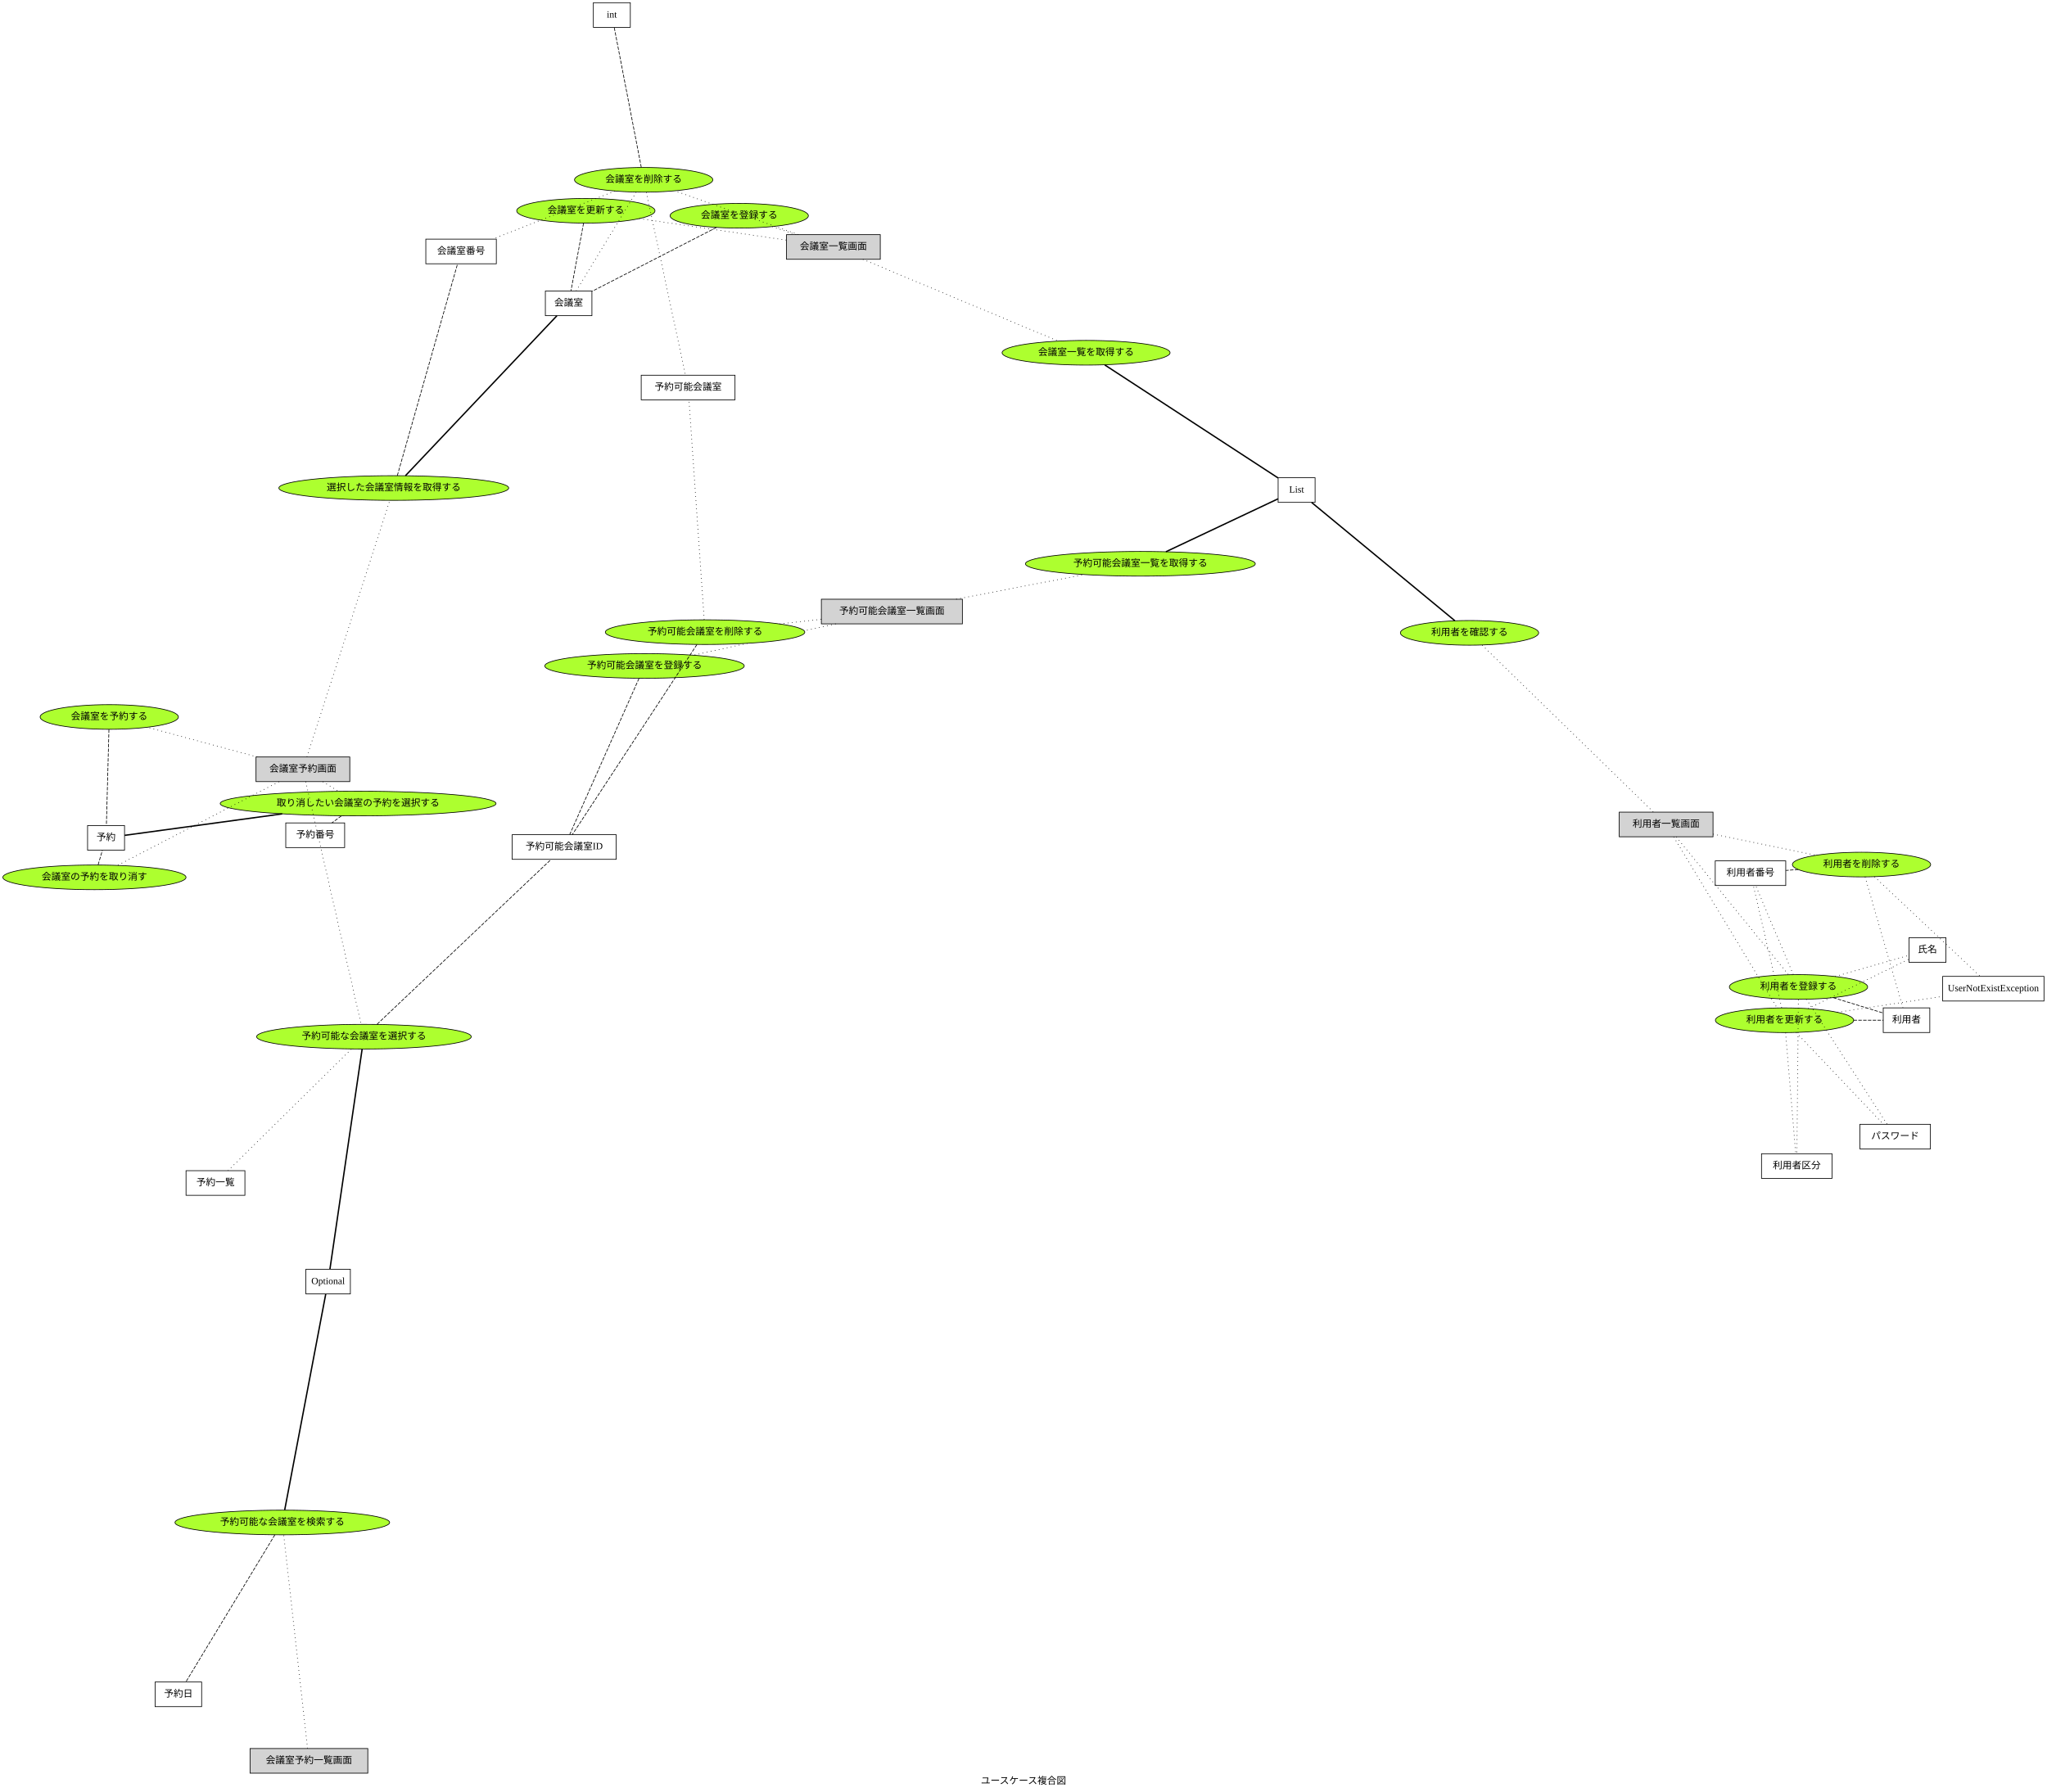
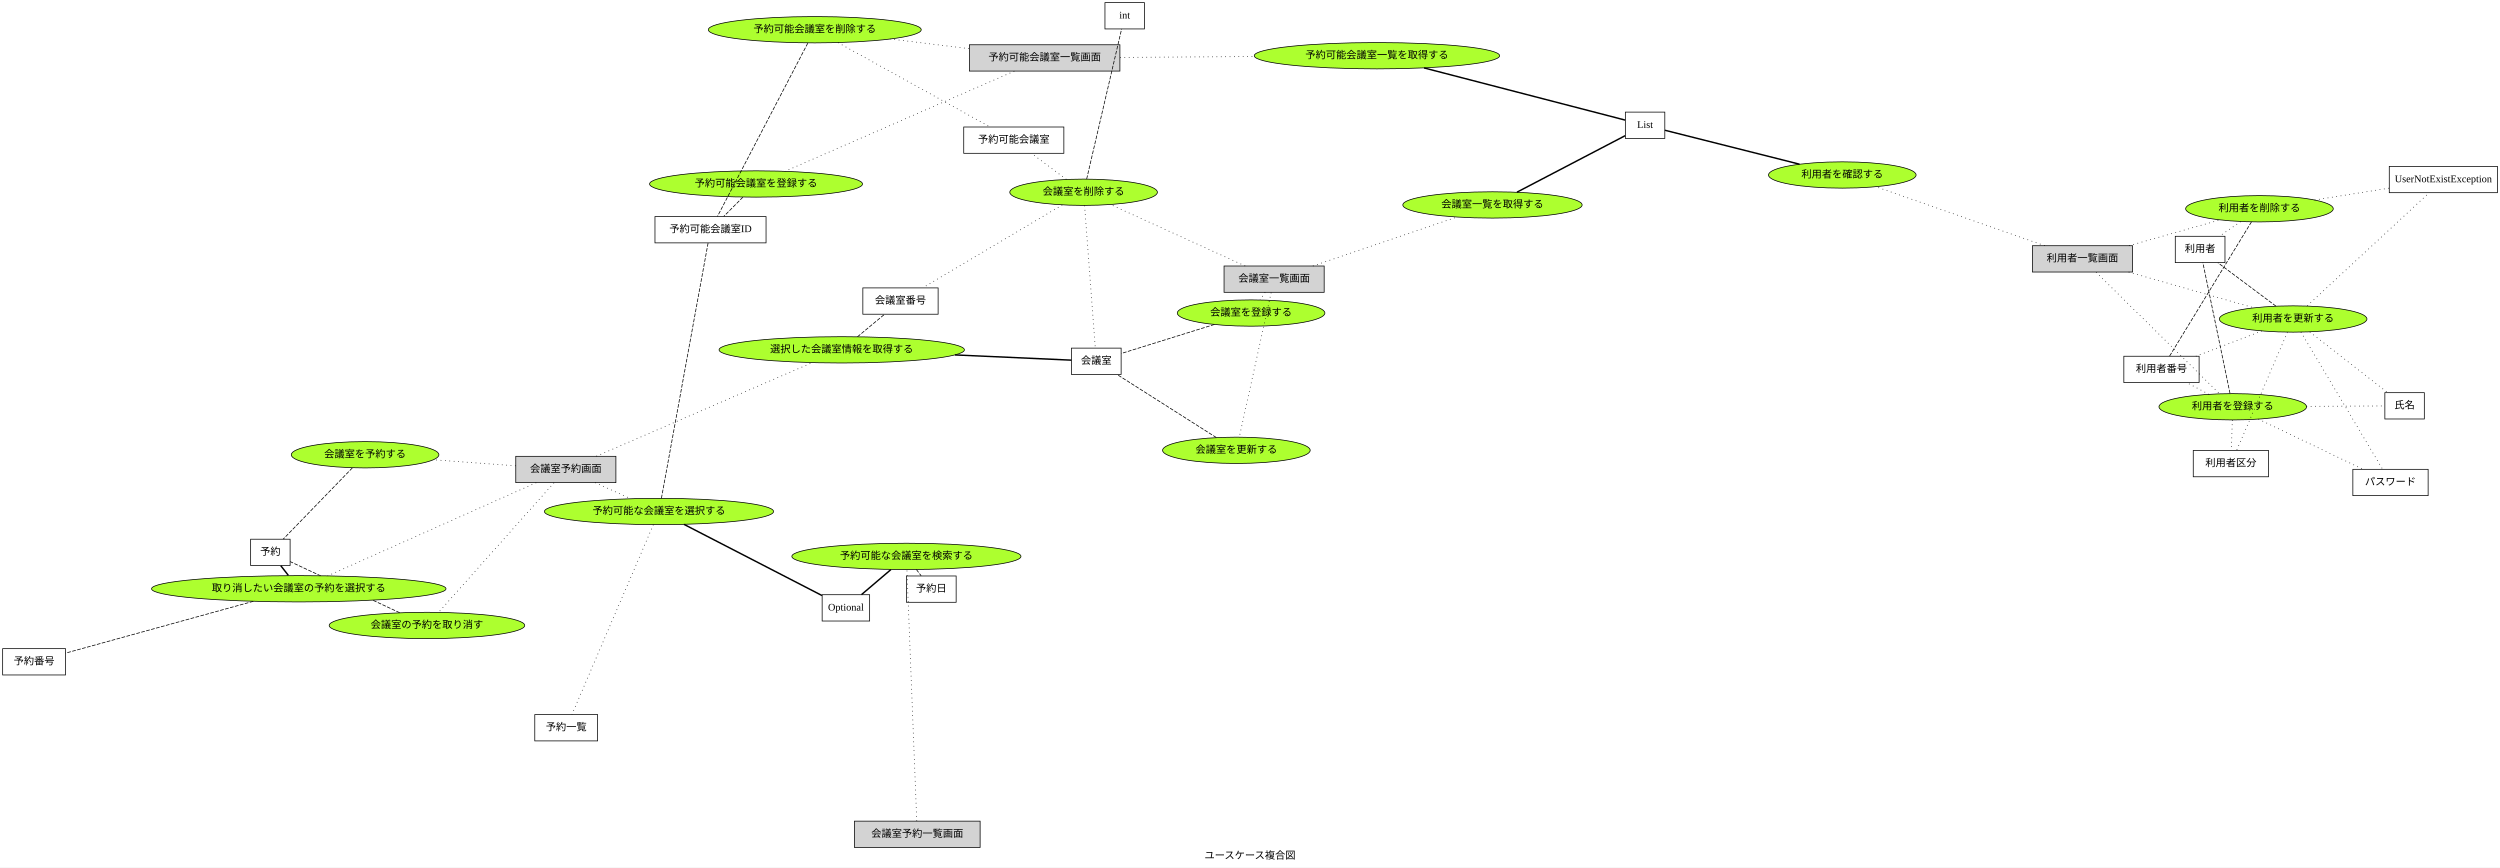
- <svg xmlns="http://www.w3.org/2000/svg" xmlns:xlink="http://www.w3.org/1999/xlink" width="2990pt" height="2618pt" viewBox="0.00 0.00 2990.00 2618.00">
-   <g id="graph0" class="graph" transform="scale(1 1) rotate(0) translate(4 2591)">
-     <polygon fill="white" stroke="transparent" points="-4,27 -4,-2591 2986,-2591 2986,27 -4,27" />
-     <text text-anchor="middle" x="1491" y="15.2" font-family="Times New Roman,serif" font-size="14.00">ユースケース複合図
+ <svg xmlns="http://www.w3.org/2000/svg" xmlns:xlink="http://www.w3.org/1999/xlink" width="3421pt" height="1187pt" viewBox="0.00 0.00 3421.00 1187.00">
+   <g id="graph0" class="graph" transform="scale(1 1) rotate(0) translate(4 1160)">
+     <polygon fill="white" stroke="transparent" points="-4,27 -4,-1160 3417,-1160 3417,27 -4,27" />
+     <text text-anchor="middle" x="1706.5" y="15.2" font-family="Times New Roman,serif" font-size="14.00">ユースケース複合図
        </text>
    <g id="node1" class="node">
      <g id="a_node1">
        <a xlink:href="https://github.com/k2works/application_programing_excercise_2022/tree/take13/src/main/java/mrs/application/scenario/MeetingRoomReservationScenario.java" xlink:title="MeetingRoomReservationScenario.cancel(Reservation)">
-           <ellipse fill="greenyellow" stroke="black" cx="133.93" cy="-1309.24" rx="133.78" ry="18" />
-           <text text-anchor="middle" x="133.93" y="-1305.54" font-family="Times New Roman,serif" font-size="14.00">会議室の予約を取り消す
+           <ellipse fill="greenyellow" stroke="black" cx="580.24" cy="-304.14" rx="133.78" ry="18" />
+           <text text-anchor="middle" x="580.24" y="-300.44" font-family="Times New Roman,serif" font-size="14.00">会議室の予約を取り消す
                    </text>
        </a>
      </g>
    </g>
    <g id="node2" class="node">
      <g id="a_node2">
        <a xlink:title="Reservation">
-           <polygon fill="none" stroke="black" points="177.91,-1384.92 123.91,-1384.92 123.91,-1348.92 177.91,-1348.92 177.91,-1384.92" />
-           <text text-anchor="middle" x="150.91" y="-1363.22" font-family="Times New Roman,serif" font-size="14.00">予約
+           <polygon fill="none" stroke="black" points="392.98,-422.15 338.98,-422.15 338.98,-386.15 392.98,-386.15 392.98,-422.15" />
+           <text text-anchor="middle" x="365.98" y="-400.45" font-family="Times New Roman,serif" font-size="14.00">予約
                    </text>
        </a>
      </g>
    </g>
    <g id="edge1" class="edge">
-       <path fill="none" stroke="black" stroke-dasharray="5,2" d="M139.31,-1327.49C141.29,-1334.22 143.53,-1341.85 145.52,-1348.59" />
+       <path fill="none" stroke="black" stroke-dasharray="5,2" d="M542.92,-321.56C500.12,-341.54 430.98,-373.81 393.04,-391.52" />
    </g>
    <g id="node7" class="node">
      <g id="a_node7">
        <a xlink:href="https://github.com/k2works/application_programing_excercise_2022/tree/take13/src/main/java/mrs/application/scenario/MeetingRoomReservationScenario.java" xlink:title="MeetingRoomReservationScenario.findOne(ReservationId)">
-           <ellipse fill="greenyellow" stroke="black" cx="519.07" cy="-1417.07" rx="201.46" ry="18" />
-           <text text-anchor="middle" x="519.07" y="-1413.37" font-family="Times New Roman,serif" font-size="14.00">取り消したい会議室の予約を選択する
+           <ellipse fill="greenyellow" stroke="black" cx="404.86" cy="-354.32" rx="201.46" ry="18" />
+           <text text-anchor="middle" x="404.86" y="-350.62" font-family="Times New Roman,serif" font-size="14.00">取り消したい会議室の予約を選択する
                    </text>
        </a>
      </g>
    </g>
    <g id="edge6" class="edge">
-       <path fill="none" stroke="black" stroke-width="2" d="M177.99,-1370.6C225.89,-1377.13 328.11,-1391.05 408.22,-1401.97" />
+       <path fill="none" stroke="black" stroke-width="2" d="M380.24,-385.87C383.62,-381.54 387.22,-376.92 390.61,-372.58" />
    </g>
    <g id="node3" class="node">
      <g id="a_node3">
        <a xlink:title="ReservationsController">
-           <polygon fill="lightgray" stroke="black" points="506.94,-1485.09 369.94,-1485.09 369.94,-1449.09 506.94,-1449.09 506.94,-1485.09" />
-           <text text-anchor="middle" x="438.44" y="-1463.39" font-family="Times New Roman,serif" font-size="14.00">会議室予約画面
+           <polygon fill="lightgray" stroke="black" points="838.79,-535.57 701.79,-535.57 701.79,-499.57 838.79,-499.57 838.79,-535.57" />
+           <text text-anchor="middle" x="770.29" y="-513.87" font-family="Times New Roman,serif" font-size="14.00">会議室予約画面
                    </text>
        </a>
      </g>
    </g>
    <g id="edge2" class="edge">
-       <path fill="none" stroke="black" stroke-dasharray="1,5" d="M403.51,-1448.98C344.61,-1418.45 226.29,-1357.11 167.99,-1326.89" />
+       <path fill="none" stroke="black" stroke-dasharray="1,5" d="M754.08,-499.37C718.18,-459.05 632.27,-362.57 596.4,-322.3" />
    </g>
    <g id="node4" class="node">
      <g id="a_node4">
        <a xlink:href="https://github.com/k2works/application_programing_excercise_2022/tree/take13/src/main/java/mrs/application/scenario/MeetingRoomReservationScenario.java" xlink:title="MeetingRoomReservationScenario.findMeetingRoom(RoomId)">
-           <ellipse fill="greenyellow" stroke="black" cx="571.19" cy="-1878.03" rx="167.87" ry="18" />
-           <text text-anchor="middle" x="571.19" y="-1874.33" font-family="Times New Roman,serif" font-size="14.00">選択した会議室情報を取得する
+           <ellipse fill="greenyellow" stroke="black" cx="1147.83" cy="-681.28" rx="167.87" ry="18" />
+           <text text-anchor="middle" x="1147.83" y="-677.58" font-family="Times New Roman,serif" font-size="14.00">選択した会議室情報を取得する
                    </text>
        </a>
      </g>
    </g>
    <g id="edge5" class="edge">
-       <path fill="none" stroke="black" stroke-dasharray="1,5" d="M444.31,-1485.27C466.24,-1553.15 543.17,-1791.28 565.23,-1859.59" />
+       <path fill="none" stroke="black" stroke-dasharray="1,5" d="M812.13,-535.71C885.28,-567.43 1035.46,-632.55 1107.51,-663.8" />
    </g>
    <g id="edge8" class="edge">
-       <path fill="none" stroke="black" stroke-dasharray="1,5" d="M467.55,-1449.03C474.95,-1444.44 482.89,-1439.51 490.27,-1434.93" />
+       <path fill="none" stroke="black" stroke-dasharray="1,5" d="M729.78,-499.47C659.17,-467.93 514.39,-403.25 444.43,-371.99" />
    </g>
    <g id="node13" class="node">
      <g id="a_node13">
        <a xlink:href="https://github.com/k2works/application_programing_excercise_2022/tree/take13/src/main/java/mrs/application/scenario/MeetingRoomReservationScenario.java" xlink:title="MeetingRoomReservationScenario.findReservations(ReservableRoomId)">
-           <ellipse fill="greenyellow" stroke="black" cx="527.6" cy="-1076.45" rx="156.77" ry="18" />
-           <text text-anchor="middle" x="527.6" y="-1072.75" font-family="Times New Roman,serif" font-size="14.00">予約可能な会議室を選択する
+           <ellipse fill="greenyellow" stroke="black" cx="897.78" cy="-460.07" rx="156.77" ry="18" />
+           <text text-anchor="middle" x="897.78" y="-456.37" font-family="Times New Roman,serif" font-size="14.00">予約可能な会議室を選択する
                    </text>
        </a>
      </g>
    </g>
    <g id="edge15" class="edge">
-       <path fill="none" stroke="black" stroke-dasharray="1,5" d="M442.56,-1449.03C457.46,-1383.76 508.43,-1160.46 523.42,-1094.77" />
+       <path fill="none" stroke="black" stroke-dasharray="1,5" d="M810.28,-499.53C825.76,-492.55 843.42,-484.59 858.81,-477.65" />
    </g>
    <g id="node20" class="node">
      <g id="a_node20">
        <a xlink:href="https://github.com/k2works/application_programing_excercise_2022/tree/take13/src/main/java/mrs/application/scenario/MeetingRoomReservationScenario.java" xlink:title="MeetingRoomReservationScenario.reserve(Reservation)">
-           <ellipse fill="greenyellow" stroke="black" cx="155.6" cy="-1543.54" rx="100.98" ry="18" />
-           <text text-anchor="middle" x="155.6" y="-1539.84" font-family="Times New Roman,serif" font-size="14.00">会議室を予約する
+           <ellipse fill="greenyellow" stroke="black" cx="495.59" cy="-537.7" rx="100.98" ry="18" />
+           <text text-anchor="middle" x="495.59" y="-534" font-family="Times New Roman,serif" font-size="14.00">会議室を予約する
                    </text>
        </a>
      </g>
    </g>
    <g id="edge21" class="edge">
-       <path fill="none" stroke="black" stroke-dasharray="1,5" d="M371.77,-1485.11C322.93,-1498.31 257.41,-1516.02 211.35,-1528.47" />
+       <path fill="none" stroke="black" stroke-dasharray="1,5" d="M701.68,-522.59C667.59,-525.09 625.89,-528.15 588.94,-530.85" />
    </g>
    <g id="node6" class="node">
      <g id="a_node6">
        <a xlink:title="RoomId">
-           <polygon fill="none" stroke="black" points="720.98,-2241.63 617.98,-2241.63 617.98,-2205.63 720.98,-2205.63 720.98,-2241.63" />
-           <text text-anchor="middle" x="669.48" y="-2219.93" font-family="Times New Roman,serif" font-size="14.00">会議室番号
+           <polygon fill="none" stroke="black" points="1279.72,-766.03 1176.72,-766.03 1176.72,-730.03 1279.72,-730.03 1279.72,-766.03" />
+           <text text-anchor="middle" x="1228.22" y="-744.33" font-family="Times New Roman,serif" font-size="14.00">会議室番号
                    </text>
        </a>
      </g>
    </g>
    <g id="edge4" class="edge">
-       <path fill="none" stroke="black" stroke-dasharray="5,2" d="M576.34,-1896.12C593.28,-1955.71 647.22,-2145.37 664.26,-2205.3" />
+       <path fill="none" stroke="black" stroke-dasharray="5,2" d="M1169.37,-699.17C1180.81,-708.67 1194.85,-720.32 1206.34,-729.86" />
    </g>
    <g id="node5" class="node">
      <g id="a_node5">
        <a xlink:title="MeetingRoom">
-           <polygon fill="none" stroke="black" points="860.59,-2165.81 792.59,-2165.81 792.59,-2129.81 860.59,-2129.81 860.59,-2165.81" />
-           <text text-anchor="middle" x="826.59" y="-2144.11" font-family="Times New Roman,serif" font-size="14.00">会議室
+           <polygon fill="none" stroke="black" points="1530.15,-683.63 1462.15,-683.63 1462.15,-647.63 1530.15,-647.63 1530.15,-683.63" />
+           <text text-anchor="middle" x="1496.15" y="-661.93" font-family="Times New Roman,serif" font-size="14.00">会議室
                    </text>
        </a>
      </g>
    </g>
    <g id="edge3" class="edge">
-       <path fill="none" stroke="black" stroke-width="2" d="M809.44,-2129.69C762.91,-2080.54 634.71,-1945.12 588.27,-1896.07" />
+       <path fill="none" stroke="black" stroke-width="2" d="M1462.12,-667.16C1424.8,-668.84 1362.29,-671.65 1302.79,-674.32" />
    </g>
    <g id="node8" class="node">
      <g id="a_node8">
        <a xlink:title="ReservationId">
-           <polygon fill="none" stroke="black" points="499.41,-1388.73 413.41,-1388.73 413.41,-1352.73 499.41,-1352.73 499.41,-1388.73" />
-           <text text-anchor="middle" x="456.41" y="-1367.03" font-family="Times New Roman,serif" font-size="14.00">予約番号
+           <polygon fill="none" stroke="black" points="85.64,-272.38 -0.36,-272.38 -0.36,-236.38 85.64,-236.38 85.64,-272.38" />
+           <text text-anchor="middle" x="42.64" y="-250.68" font-family="Times New Roman,serif" font-size="14.00">予約番号
                    </text>
        </a>
      </g>
    </g>
    <g id="edge7" class="edge">
-       <path fill="none" stroke="black" stroke-dasharray="5,2" d="M494.66,-1399.02C490.13,-1395.67 485.39,-1392.16 480.85,-1388.81" />
+       <path fill="none" stroke="black" stroke-dasharray="5,2" d="M342.59,-337.14C269.27,-316.91 149.41,-283.84 85.67,-266.25" />
    </g>
    <g id="node9" class="node">
      <g id="a_node9">
        <a xlink:href="https://github.com/k2works/application_programing_excercise_2022/tree/take13/src/main/java/mrs/application/scenario/MeetingRoomReservationScenario.java" xlink:title="MeetingRoomReservationScenario.findReservableRooms(ReservedDate)">
-           <ellipse fill="greenyellow" stroke="black" cx="408.37" cy="-366.69" rx="156.77" ry="18" />
-           <text text-anchor="middle" x="408.37" y="-362.99" font-family="Times New Roman,serif" font-size="14.00">予約可能な会議室を検索する
+           <ellipse fill="greenyellow" stroke="black" cx="1236.33" cy="-398.64" rx="156.77" ry="18" />
+           <text text-anchor="middle" x="1236.33" y="-394.94" font-family="Times New Roman,serif" font-size="14.00">予約可能な会議室を検索する
                    </text>
        </a>
      </g>
    </g>
    <g id="node11" class="node">
      <g id="a_node11">
        <a xlink:title="ReservedDate">
-           <polygon fill="none" stroke="black" points="290.54,-133.66 222.54,-133.66 222.54,-97.66 290.54,-97.66 290.54,-133.66" />
-           <text text-anchor="middle" x="256.54" y="-111.96" font-family="Times New Roman,serif" font-size="14.00">予約日
+           <polygon fill="none" stroke="black" points="1304.39,-371.83 1236.39,-371.83 1236.39,-335.83 1304.39,-335.83 1304.39,-371.83" />
+           <text text-anchor="middle" x="1270.39" y="-350.13" font-family="Times New Roman,serif" font-size="14.00">予約日
                    </text>
        </a>
      </g>
    </g>
    <g id="edge10" class="edge">
-       <path fill="none" stroke="black" stroke-dasharray="5,2" d="M397.45,-348.63C369.51,-302.43 295.63,-180.28 267.57,-133.89" />
+       <path fill="none" stroke="black" stroke-dasharray="5,2" d="M1249.99,-380.67C1252.13,-377.85 1254.35,-374.93 1256.51,-372.09" />
    </g>
    <g id="node10" class="node">
      <g id="a_node10">
        <a xlink:title="Optional">
-           <polygon fill="none" stroke="black" points="507.77,-736.66 442.77,-736.66 442.77,-700.66 507.77,-700.66 507.77,-736.66" />
-           <text text-anchor="middle" x="475.27" y="-714.96" font-family="Times New Roman,serif" font-size="14.00">Optional
+           <polygon fill="none" stroke="black" points="1186.02,-346.19 1121.02,-346.19 1121.02,-310.19 1186.02,-310.19 1186.02,-346.19" />
+           <text text-anchor="middle" x="1153.52" y="-324.49" font-family="Times New Roman,serif" font-size="14.00">Optional
                    </text>
        </a>
      </g>
    </g>
    <g id="edge9" class="edge">
-       <path fill="none" stroke="black" stroke-width="2" d="M471.76,-700.23C460.2,-639.41 423.35,-445.49 411.84,-384.93" />
+       <path fill="none" stroke="black" stroke-width="2" d="M1174.85,-346.33C1187.21,-356.85 1202.73,-370.05 1215.08,-380.56" />
    </g>
    <g id="edge12" class="edge">
-       <path fill="none" stroke="black" stroke-width="2" d="M477.93,-736.89C486.91,-798.27 515.97,-996.93 524.94,-1058.25" />
+       <path fill="none" stroke="black" stroke-width="2" d="M1120.87,-345.03C1072.26,-370.1 981.29,-417.01 931.86,-442.5" />
    </g>
    <g id="node12" class="node">
      <g id="a_node12">
        <a xlink:title="RoomsController">
-           <polygon fill="lightgray" stroke="black" points="533.25,-36.47 361.25,-36.47 361.25,-0.47 533.25,-0.47 533.25,-36.47" />
-           <text text-anchor="middle" x="447.25" y="-14.77" font-family="Times New Roman,serif" font-size="14.00">会議室予約一覧画面
+           <polygon fill="lightgray" stroke="black" points="1337.2,-36.35 1165.2,-36.35 1165.2,-0.35 1337.2,-0.35 1337.2,-36.35" />
+           <text text-anchor="middle" x="1251.2" y="-14.65" font-family="Times New Roman,serif" font-size="14.00">会議室予約一覧画面
                    </text>
        </a>
      </g>
    </g>
    <g id="edge11" class="edge">
-       <path fill="none" stroke="black" stroke-dasharray="1,5" d="M445.21,-36.7C438.49,-96.88 417.07,-288.73 410.39,-348.63" />
+       <path fill="none" stroke="black" stroke-dasharray="1,5" d="M1250.49,-36.43C1247.98,-100.5 1239.55,-316.21 1237.04,-380.44" />
    </g>
    <g id="node14" class="node">
      <g id="a_node14">
        <a xlink:title="ReservableRoomId">
-           <polygon fill="none" stroke="black" points="896.07,-1371.55 744.07,-1371.55 744.07,-1335.55 896.07,-1335.55 896.07,-1371.55" />
-           <text text-anchor="middle" x="820.07" y="-1349.85" font-family="Times New Roman,serif" font-size="14.00">予約可能会議室ID
+           <polygon fill="none" stroke="black" points="1044.26,-863.65 892.26,-863.65 892.26,-827.65 1044.26,-827.65 1044.26,-863.65" />
+           <text text-anchor="middle" x="968.26" y="-841.95" font-family="Times New Roman,serif" font-size="14.00">予約可能会議室ID
                    </text>
        </a>
      </g>
    </g>
    <g id="edge13" class="edge">
-       <path fill="none" stroke="black" stroke-dasharray="5,2" d="M546.79,-1094.63C599.79,-1144.84 747.73,-1285.02 800.81,-1335.31" />
+       <path fill="none" stroke="black" stroke-dasharray="5,2" d="M901.09,-478.15C912.93,-542.92 953.14,-762.91 964.96,-827.61" />
    </g>
    <g id="node15" class="node">
      <g id="a_node15">
        <a xlink:title="ReservationList">
-           <polygon fill="none" stroke="black" points="353.74,-880.68 267.74,-880.68 267.74,-844.68 353.74,-844.68 353.74,-880.68" />
-           <text text-anchor="middle" x="310.74" y="-858.98" font-family="Times New Roman,serif" font-size="14.00">予約一覧
+           <polygon fill="none" stroke="black" points="813.8,-182.15 727.8,-182.15 727.8,-146.15 813.8,-146.15 813.8,-182.15" />
+           <text text-anchor="middle" x="770.8" y="-160.45" font-family="Times New Roman,serif" font-size="14.00">予約一覧
                    </text>
        </a>
      </g>
    </g>
    <g id="edge14" class="edge">
-       <path fill="none" stroke="black" stroke-dasharray="1,5" d="M509.11,-1058.23C468.14,-1017.84 370.11,-921.21 329.18,-880.86" />
+       <path fill="none" stroke="black" stroke-dasharray="1,5" d="M890.03,-442.01C867.36,-389.18 801.36,-235.36 778.62,-182.36" />
    </g>
    <g id="node16" class="node">
      <g id="a_node16">
        <a xlink:href="https://github.com/k2works/application_programing_excercise_2022/tree/take13/src/main/java/mrs/application/scenario/MeetingRoomReservationScenario.java" xlink:title="MeetingRoomReservationScenario.registMeetingRoom(MeetingRoom)">
-           <ellipse fill="greenyellow" stroke="black" cx="1075.79" cy="-2275.8" rx="100.98" ry="18" />
-           <text text-anchor="middle" x="1075.79" y="-2272.1" font-family="Times New Roman,serif" font-size="14.00">会議室を登録する
+           <ellipse fill="greenyellow" stroke="black" cx="1707.99" cy="-731.63" rx="100.98" ry="18" />
+           <text text-anchor="middle" x="1707.99" y="-727.93" font-family="Times New Roman,serif" font-size="14.00">会議室を登録する
                    </text>
        </a>
      </g>
    </g>
    <g id="edge16" class="edge">
-       <path fill="none" stroke="black" stroke-dasharray="5,2" d="M1042.44,-2258.67C995.1,-2234.35 908.83,-2190.05 860.94,-2165.45" />
+       <path fill="none" stroke="black" stroke-dasharray="5,2" d="M1657.79,-715.99C1618.51,-703.75 1564.95,-687.07 1530.46,-676.32" />
    </g>
    <g id="node17" class="node">
      <g id="a_node17">
        <a xlink:title="MeetingRoomController">
-           <polygon fill="lightgray" stroke="black" points="1281.8,-2248.19 1144.8,-2248.19 1144.8,-2212.19 1281.8,-2212.19 1281.8,-2248.19" />
-           <text text-anchor="middle" x="1213.3" y="-2226.49" font-family="Times New Roman,serif" font-size="14.00">会議室一覧画面
+           <polygon fill="lightgray" stroke="black" points="1807.99,-796 1670.99,-796 1670.99,-760 1807.99,-760 1807.99,-796" />
+           <text text-anchor="middle" x="1739.49" y="-774.3" font-family="Times New Roman,serif" font-size="14.00">会議室一覧画面
                    </text>
        </a>
      </g>
    </g>
    <g id="edge17" class="edge">
-       <path fill="none" stroke="black" stroke-dasharray="1,5" d="M1158.95,-2248.21C1147.39,-2252.05 1135.26,-2256.07 1123.95,-2259.82" />
+       <path fill="none" stroke="black" stroke-dasharray="1,5" d="M1727.22,-759.93C1724.94,-756.58 1722.56,-753.07 1720.27,-749.71" />
    </g>
    <g id="node33" class="node">
      <g id="a_node33">
        <a xlink:href="https://github.com/k2works/application_programing_excercise_2022/tree/take13/src/main/java/mrs/application/service/facility/room/MeetingRoomService.java" xlink:title="MeetingRoomService.deleteMeetingRoom(int)">
-           <ellipse fill="greenyellow" stroke="black" cx="936.2" cy="-2328.32" rx="100.98" ry="18" />
-           <text text-anchor="middle" x="936.2" y="-2324.62" font-family="Times New Roman,serif" font-size="14.00">会議室を削除する
+           <ellipse fill="greenyellow" stroke="black" cx="1478.79" cy="-896.92" rx="100.98" ry="18" />
+           <text text-anchor="middle" x="1478.79" y="-893.22" font-family="Times New Roman,serif" font-size="14.00">会議室を削除する
                    </text>
        </a>
      </g>
    </g>
    <g id="edge45" class="edge">
-       <path fill="none" stroke="black" stroke-dasharray="1,5" d="M1162.15,-2248.3C1110.55,-2266.58 1031.6,-2294.54 982,-2312.1" />
+       <path fill="none" stroke="black" stroke-dasharray="1,5" d="M1699.89,-796.06C1649.9,-818.87 1564.53,-857.81 1515.79,-880.04" />
    </g>
    <g id="node36" class="node">
      <g id="a_node36">
        <a xlink:href="https://github.com/k2works/application_programing_excercise_2022/tree/take13/src/main/java/mrs/application/service/facility/room/MeetingRoomService.java" xlink:title="MeetingRoomService.findAll()">
-           <ellipse fill="greenyellow" stroke="black" cx="1582.4" cy="-2075.65" rx="122.68" ry="18" />
-           <text text-anchor="middle" x="1582.4" y="-2071.95" font-family="Times New Roman,serif" font-size="14.00">会議室一覧を取得する
+           <ellipse fill="greenyellow" stroke="black" cx="2038.31" cy="-879.56" rx="122.68" ry="18" />
+           <text text-anchor="middle" x="2038.31" y="-875.86" font-family="Times New Roman,serif" font-size="14.00">会議室一覧を取得する
                    </text>
        </a>
      </g>
    </g>
    <g id="edge47" class="edge">
-       <path fill="none" stroke="black" stroke-dasharray="1,5" d="M1256.36,-2212.16C1328.15,-2182.1 1471.32,-2122.16 1541.59,-2092.74" />
+       <path fill="none" stroke="black" stroke-dasharray="1,5" d="M1792.57,-796.04C1848.25,-814.96 1935.05,-844.46 1989.19,-862.86" />
    </g>
    <g id="node37" class="node">
      <g id="a_node37">
        <a xlink:href="https://github.com/k2works/application_programing_excercise_2022/tree/take13/src/main/java/mrs/application/service/facility/room/MeetingRoomService.java" xlink:title="MeetingRoomService.updateMeetingRoom(MeetingRoom)">
-           <ellipse fill="greenyellow" stroke="black" cx="851.74" cy="-2283.06" rx="100.98" ry="18" />
-           <text text-anchor="middle" x="851.74" y="-2279.36" font-family="Times New Roman,serif" font-size="14.00">会議室を更新する
+           <ellipse fill="greenyellow" stroke="black" cx="1687.88" cy="-543.8" rx="100.98" ry="18" />
+           <text text-anchor="middle" x="1687.88" y="-540.1" font-family="Times New Roman,serif" font-size="14.00">会議室を更新する
                    </text>
        </a>
      </g>
    </g>
    <g id="edge49" class="edge">
-       <path fill="none" stroke="black" stroke-dasharray="1,5" d="M1144.44,-2240.26C1083.18,-2249.22 993.65,-2262.31 929.75,-2271.65" />
+       <path fill="none" stroke="black" stroke-dasharray="1,5" d="M1735.44,-759.62C1725.79,-715.84 1701.54,-605.78 1691.91,-562.09" />
    </g>
    <g id="node18" class="node">
      <g id="a_node18">
        <a xlink:href="https://github.com/k2works/application_programing_excercise_2022/tree/take13/src/main/java/mrs/application/scenario/MeetingRoomReservationScenario.java" xlink:title="MeetingRoomReservationScenario.registReservableRoom(ReservableRoomId)">
-           <ellipse fill="greenyellow" stroke="black" cx="937.44" cy="-1618.08" rx="145.67" ry="18" />
-           <text text-anchor="middle" x="937.44" y="-1614.38" font-family="Times New Roman,serif" font-size="14.00">予約可能会議室を登録する
+           <ellipse fill="greenyellow" stroke="black" cx="1030.57" cy="-908.24" rx="145.67" ry="18" />
+           <text text-anchor="middle" x="1030.57" y="-904.54" font-family="Times New Roman,serif" font-size="14.00">予約可能会議室を登録する
                    </text>
        </a>
      </g>
    </g>
    <g id="edge18" class="edge">
-       <path fill="none" stroke="black" stroke-dasharray="5,2" d="M929.37,-1599.9C907.93,-1551.58 849.7,-1420.33 828.2,-1371.86" />
+       <path fill="none" stroke="black" stroke-dasharray="5,2" d="M1012.54,-890.14C1004.35,-881.91 994.67,-872.18 986.46,-863.93" />
    </g>
    <g id="node19" class="node">
      <g id="a_node19">
        <a xlink:title="ReservableRoomController">
-           <polygon fill="lightgray" stroke="black" points="1401.74,-1715.57 1195.74,-1715.57 1195.74,-1679.57 1401.74,-1679.57 1401.74,-1715.57" />
-           <text text-anchor="middle" x="1298.74" y="-1693.87" font-family="Times New Roman,serif" font-size="14.00">予約可能会議室一覧画面
+           <polygon fill="lightgray" stroke="black" points="1528.48,-1098.74 1322.48,-1098.74 1322.48,-1062.74 1528.48,-1062.74 1528.48,-1098.74" />
+           <text text-anchor="middle" x="1425.48" y="-1077.04" font-family="Times New Roman,serif" font-size="14.00">予約可能会議室一覧画面
                    </text>
        </a>
      </g>
    </g>
    <g id="edge19" class="edge">
-       <path fill="none" stroke="black" stroke-dasharray="1,5" d="M1216.75,-1679.54C1154.19,-1665.77 1068.85,-1647 1009.02,-1633.83" />
+       <path fill="none" stroke="black" stroke-dasharray="1,5" d="M1383.96,-1062.6C1307.52,-1029.22 1145.48,-958.43 1070.35,-925.62" />
    </g>
    <g id="node38" class="node">
      <g id="a_node38">
        <a xlink:href="https://github.com/k2works/application_programing_excercise_2022/tree/take13/src/main/java/mrs/application/service/reservation/room/ReservableRoomService.java" xlink:title="ReservableRoomService.deleteReservableRoom(ReservableRoomId)">
-           <ellipse fill="greenyellow" stroke="black" cx="1025.87" cy="-1667.46" rx="145.67" ry="18" />
-           <text text-anchor="middle" x="1025.87" y="-1663.76" font-family="Times New Roman,serif" font-size="14.00">予約可能会議室を削除する
+           <ellipse fill="greenyellow" stroke="black" cx="1110.94" cy="-1119.32" rx="145.67" ry="18" />
+           <text text-anchor="middle" x="1110.94" y="-1115.62" font-family="Times New Roman,serif" font-size="14.00">予約可能会議室を削除する
                    </text>
        </a>
      </g>
    </g>
    <g id="edge52" class="edge">
-       <path fill="none" stroke="black" stroke-dasharray="1,5" d="M1195.58,-1686.19C1175.65,-1683.99 1154.72,-1681.68 1134.63,-1679.46" />
+       <path fill="none" stroke="black" stroke-dasharray="1,5" d="M1322.05,-1093.43C1287.5,-1097.66 1248.99,-1102.39 1214.43,-1106.63" />
    </g>
    <g id="node39" class="node">
      <g id="a_node39">
        <a xlink:href="https://github.com/k2works/application_programing_excercise_2022/tree/take13/src/main/java/mrs/application/service/reservation/room/ReservableRoomService.java" xlink:title="ReservableRoomService.findAllReservableRooms()">
-           <ellipse fill="greenyellow" stroke="black" cx="1661.72" cy="-1767.32" rx="167.87" ry="18" />
-           <text text-anchor="middle" x="1661.72" y="-1763.62" font-family="Times New Roman,serif" font-size="14.00">予約可能会議室一覧を取得する
+           <ellipse fill="greenyellow" stroke="black" cx="1880.21" cy="-1083.75" rx="167.87" ry="18" />
+           <text text-anchor="middle" x="1880.21" y="-1080.05" font-family="Times New Roman,serif" font-size="14.00">予約可能会議室一覧を取得する
                    </text>
        </a>
      </g>
    </g>
    <g id="edge54" class="edge">
-       <path fill="none" stroke="black" stroke-dasharray="1,5" d="M1392.69,-1715.62C1450.66,-1726.76 1524.31,-1740.92 1579.89,-1751.59" />
+       <path fill="none" stroke="black" stroke-dasharray="1,5" d="M1528.67,-1081.42C1583.04,-1081.78 1651.08,-1082.23 1712.78,-1082.64" />
    </g>
    <g id="edge20" class="edge">
-       <path fill="none" stroke="black" stroke-dasharray="5,2" d="M155.11,-1525.31C154.21,-1491.37 152.29,-1418.91 151.4,-1385.05" />
+       <path fill="none" stroke="black" stroke-dasharray="5,2" d="M478.11,-519.68C453.37,-494.2 408.41,-447.86 383.6,-422.3" />
    </g>
    <g id="node21" class="node">
      <g id="a_node21">
        <a xlink:href="https://github.com/k2works/application_programing_excercise_2022/tree/take13/src/main/java/mrs/application/service/auth/UserManagementService.java" xlink:title="UserManagementService.delete(UserId)">
-           <ellipse fill="greenyellow" stroke="black" cx="2715.08" cy="-1327.91" rx="100.98" ry="18" />
-           <text text-anchor="middle" x="2715.08" y="-1324.21" font-family="Times New Roman,serif" font-size="14.00">利用者を削除する
+           <ellipse fill="greenyellow" stroke="black" cx="3087.85" cy="-874.33" rx="100.98" ry="18" />
+           <text text-anchor="middle" x="3087.85" y="-870.63" font-family="Times New Roman,serif" font-size="14.00">利用者を削除する
                    </text>
        </a>
      </g>
    </g>
    <g id="node22" class="node">
      <g id="a_node22">
        <a xlink:title="UserId">
-           <polygon fill="none" stroke="black" points="2604.39,-1333.31 2501.39,-1333.31 2501.39,-1297.31 2604.39,-1297.31 2604.39,-1333.31" />
-           <text text-anchor="middle" x="2552.89" y="-1311.61" font-family="Times New Roman,serif" font-size="14.00">利用者番号
+           <polygon fill="none" stroke="black" points="3005.26,-672.52 2902.26,-672.52 2902.26,-636.52 3005.26,-636.52 3005.26,-672.52" />
+           <text text-anchor="middle" x="2953.76" y="-650.82" font-family="Times New Roman,serif" font-size="14.00">利用者番号
                    </text>
        </a>
      </g>
    </g>
    <g id="edge22" class="edge">
-       <path fill="none" stroke="black" stroke-dasharray="5,2" d="M2622.61,-1320.72C2616.5,-1320.25 2610.47,-1319.78 2604.67,-1319.33" />
+       <path fill="none" stroke="black" stroke-dasharray="5,2" d="M3076.88,-856.34C3051.73,-815.12 2990.17,-714.21 2964.88,-672.75" />
    </g>
    <g id="node23" class="node">
      <g id="a_node23">
        <a xlink:title="UserNotExistException">
-           <polygon fill="none" stroke="black" points="2981.62,-1164.54 2833.62,-1164.54 2833.62,-1128.54 2981.62,-1128.54 2981.62,-1164.54" />
-           <text text-anchor="middle" x="2907.62" y="-1142.84" font-family="Times New Roman,serif" font-size="14.00">UserNotExistException
+           <polygon fill="none" stroke="black" points="3413.48,-932.33 3265.48,-932.33 3265.48,-896.33 3413.48,-896.33 3413.48,-932.33" />
+           <text text-anchor="middle" x="3339.48" y="-910.63" font-family="Times New Roman,serif" font-size="14.00">UserNotExistException
                    </text>
        </a>
      </g>
    </g>
    <g id="edge23" class="edge">
-       <path fill="none" stroke="black" stroke-dasharray="1,5" d="M2733.89,-1310.18C2770.6,-1275.6 2851.44,-1199.45 2888.45,-1164.6" />
+       <path fill="none" stroke="black" stroke-dasharray="1,5" d="M3163.35,-886.33C3195.63,-891.46 3233.2,-897.43 3265.34,-902.54" />
    </g>
    <g id="node24" class="node">
      <g id="a_node24">
        <a xlink:title="User">
-           <polygon fill="none" stroke="black" points="2814.8,-1118.53 2746.8,-1118.53 2746.8,-1082.53 2814.8,-1082.53 2814.8,-1118.53" />
-           <text text-anchor="middle" x="2780.8" y="-1096.83" font-family="Times New Roman,serif" font-size="14.00">利用者
+           <polygon fill="none" stroke="black" points="3040.65,-836.66 2972.65,-836.66 2972.65,-800.66 3040.65,-800.66 3040.65,-836.66" />
+           <text text-anchor="middle" x="3006.65" y="-814.96" font-family="Times New Roman,serif" font-size="14.00">利用者
                    </text>
        </a>
      </g>
    </g>
    <g id="edge24" class="edge">
-       <path fill="none" stroke="black" stroke-dasharray="1,5" d="M2720.34,-1309.68C2732.65,-1267.11 2763.18,-1161.5 2775.51,-1118.84" />
+       <path fill="none" stroke="black" stroke-dasharray="1,5" d="M3062.16,-856.72C3052.86,-850.34 3042.36,-843.14 3033.01,-836.73" />
    </g>
    <g id="node25" class="node">
      <g id="a_node25">
        <a xlink:title="UserController">
-           <polygon fill="lightgray" stroke="black" points="2498.17,-1404.5 2361.17,-1404.5 2361.17,-1368.5 2498.17,-1368.5 2498.17,-1404.5" />
-           <text text-anchor="middle" x="2429.67" y="-1382.8" font-family="Times New Roman,serif" font-size="14.00">利用者一覧画面
+           <polygon fill="lightgray" stroke="black" points="2914.16,-823.76 2777.16,-823.76 2777.16,-787.76 2914.16,-787.76 2914.16,-823.76" />
+           <text text-anchor="middle" x="2845.66" y="-802.06" font-family="Times New Roman,serif" font-size="14.00">利用者一覧画面
                    </text>
        </a>
      </g>
    </g>
    <g id="edge25" class="edge">
-       <path fill="none" stroke="black" stroke-dasharray="1,5" d="M2498.4,-1372.39C2544.09,-1363.01 2603.76,-1350.76 2648.91,-1341.49" />
+       <path fill="none" stroke="black" stroke-dasharray="1,5" d="M2909.29,-823.78C2948.11,-834.77 2997.19,-848.66 3034.07,-859.1" />
    </g>
    <g id="node26" class="node">
      <g id="a_node26">
        <a xlink:href="https://github.com/k2works/application_programing_excercise_2022/tree/take13/src/main/java/mrs/application/service/auth/UserManagementService.java" xlink:title="UserManagementService.findAll()">
-           <ellipse fill="greenyellow" stroke="black" cx="2142.51" cy="-1666.43" rx="100.98" ry="18" />
-           <text text-anchor="middle" x="2142.51" y="-1662.73" font-family="Times New Roman,serif" font-size="14.00">利用者を確認する
+           <ellipse fill="greenyellow" stroke="black" cx="2517" cy="-920.55" rx="100.98" ry="18" />
+           <text text-anchor="middle" x="2517" y="-916.85" font-family="Times New Roman,serif" font-size="14.00">利用者を確認する
                    </text>
        </a>
      </g>
    </g>
    <g id="edge27" class="edge">
-       <path fill="none" stroke="black" stroke-dasharray="1,5" d="M2410.83,-1404.87C2358.55,-1455.83 2212.14,-1598.56 2160.68,-1648.72" />
+       <path fill="none" stroke="black" stroke-dasharray="1,5" d="M2793.94,-823.83C2730.49,-845.99 2623.88,-883.22 2563.11,-904.45" />
    </g>
    <g id="node28" class="node">
      <g id="a_node28">
        <a xlink:href="https://github.com/k2works/application_programing_excercise_2022/tree/take13/src/main/java/mrs/application/service/auth/UserManagementService.java" xlink:title="UserManagementService.regist(User)">
-           <ellipse fill="greenyellow" stroke="black" cx="2623.02" cy="-1149.09" rx="100.98" ry="18" />
-           <text text-anchor="middle" x="2623.02" y="-1145.39" font-family="Times New Roman,serif" font-size="14.00">利用者を登録する
+           <ellipse fill="greenyellow" stroke="black" cx="3051.33" cy="-603.35" rx="100.98" ry="18" />
+           <text text-anchor="middle" x="3051.33" y="-599.65" font-family="Times New Roman,serif" font-size="14.00">利用者を登録する
                    </text>
        </a>
      </g>
    </g>
    <g id="edge33" class="edge">
-       <path fill="none" stroke="black" stroke-dasharray="1,5" d="M2444.52,-1368.26C2480.6,-1323.96 2572.52,-1211.09 2608.38,-1167.06" />
+       <path fill="none" stroke="black" stroke-dasharray="1,5" d="M2864.27,-787.44C2903.53,-748.81 2994.37,-659.4 3033.2,-621.19" />
    </g>
    <g id="node32" class="node">
      <g id="a_node32">
        <a xlink:href="https://github.com/k2works/application_programing_excercise_2022/tree/take13/src/main/java/mrs/application/service/auth/UserManagementService.java" xlink:title="UserManagementService.update(User)">
-           <ellipse fill="greenyellow" stroke="black" cx="2602.63" cy="-1100.46" rx="100.98" ry="18" />
-           <text text-anchor="middle" x="2602.63" y="-1096.76" font-family="Times New Roman,serif" font-size="14.00">利用者を更新する
+           <ellipse fill="greenyellow" stroke="black" cx="3133.94" cy="-723.49" rx="100.98" ry="18" />
+           <text text-anchor="middle" x="3133.94" y="-719.79" font-family="Times New Roman,serif" font-size="14.00">利用者を更新する
                    </text>
        </a>
      </g>
    </g>
    <g id="edge40" class="edge">
-       <path fill="none" stroke="black" stroke-dasharray="1,5" d="M2440.75,-1368.17C2471.99,-1316.51 2560.51,-1170.11 2591.64,-1118.63" />
+       <path fill="none" stroke="black" stroke-dasharray="1,5" d="M2908.92,-787.71C2960.14,-773.09 3031.49,-752.73 3080.02,-738.87" />
    </g>
    <g id="node27" class="node">
      <g id="a_node27">
        <a xlink:title="List">
-           <polygon fill="none" stroke="black" points="1916.92,-1893.05 1862.92,-1893.05 1862.92,-1857.05 1916.92,-1857.05 1916.92,-1893.05" />
-           <text text-anchor="middle" x="1889.92" y="-1871.35" font-family="Times New Roman,serif" font-size="14.00">List
+           <polygon fill="none" stroke="black" points="2274.13,-1006.59 2220.13,-1006.59 2220.13,-970.59 2274.13,-970.59 2274.13,-1006.59" />
+           <text text-anchor="middle" x="2247.13" y="-984.89" font-family="Times New Roman,serif" font-size="14.00">List
                    </text>
        </a>
      </g>
    </g>
    <g id="edge26" class="edge">
-       <path fill="none" stroke="black" stroke-width="2" d="M1911.9,-1856.9C1959.91,-1817.25 2073.66,-1723.3 2121.12,-1684.1" />
+       <path fill="none" stroke="black" stroke-width="2" d="M2274.24,-981.75C2317.08,-970.95 2401.41,-949.69 2458.5,-935.3" />
    </g>
    <g id="edge46" class="edge">
-       <path fill="none" stroke="black" stroke-width="2" d="M1862.9,-1892.68C1804.72,-1930.63 1668.12,-2019.74 1609.69,-2057.85" />
+       <path fill="none" stroke="black" stroke-width="2" d="M2219.83,-974.33C2181.8,-954.48 2112.93,-918.52 2071.83,-897.06" />
    </g>
    <g id="edge53" class="edge">
-       <path fill="none" stroke="black" stroke-width="2" d="M1862.85,-1862.27C1822.12,-1843.04 1744.96,-1806.61 1698.96,-1784.9" />
+       <path fill="none" stroke="black" stroke-width="2" d="M2219.85,-995.66C2162.05,-1010.65 2025.92,-1045.96 1944.64,-1067.04" />
    </g>
    <g id="edge29" class="edge">
-       <path fill="none" stroke="black" stroke-dasharray="1,5" d="M2615.38,-1167.19C2601.89,-1199.17 2574,-1265.27 2560.52,-1297.22" />
+       <path fill="none" stroke="black" stroke-dasharray="1,5" d="M3018.84,-620.39C3008.97,-625.56 2998.1,-631.26 2988.11,-636.5" />
    </g>
    <g id="edge28" class="edge">
-       <path fill="none" stroke="black" stroke-dasharray="5,2" d="M2673.81,-1133.46C2697.59,-1126.14 2725.3,-1117.61 2746.55,-1111.07" />
+       <path fill="none" stroke="black" stroke-dasharray="5,2" d="M3047.52,-621.7C3039.06,-662.48 3018.78,-760.2 3010.38,-800.65" />
    </g>
    <g id="node29" class="node">
      <g id="a_node29">
        <a xlink:title="RoleName">
-           <polygon fill="none" stroke="black" points="2671.99,-905.43 2568.99,-905.43 2568.99,-869.43 2671.99,-869.43 2671.99,-905.43" />
-           <text text-anchor="middle" x="2620.49" y="-883.73" font-family="Times New Roman,serif" font-size="14.00">利用者区分
+           <polygon fill="none" stroke="black" points="3100.25,-543.58 2997.25,-543.58 2997.25,-507.58 3100.25,-507.58 3100.25,-543.58" />
+           <text text-anchor="middle" x="3048.75" y="-521.88" font-family="Times New Roman,serif" font-size="14.00">利用者区分
                    </text>
        </a>
      </g>
    </g>
    <g id="edge30" class="edge">
-       <path fill="none" stroke="black" stroke-dasharray="1,5" d="M2622.84,-1130.69C2622.37,-1082.53 2621.13,-953.21 2620.67,-905.46" />
+       <path fill="none" stroke="black" stroke-dasharray="1,5" d="M3050.73,-585.31C3050.32,-572.84 3049.77,-556.3 3049.36,-543.79" />
    </g>
    <g id="node30" class="node">
      <g id="a_node30">
        <a xlink:title="UserName">
-           <polygon fill="none" stroke="black" points="2838.4,-1221.05 2784.4,-1221.05 2784.4,-1185.05 2838.4,-1185.05 2838.4,-1221.05" />
-           <text text-anchor="middle" x="2811.4" y="-1199.35" font-family="Times New Roman,serif" font-size="14.00">氏名
+           <polygon fill="none" stroke="black" points="3313.44,-622.66 3259.44,-622.66 3259.44,-586.66 3313.44,-586.66 3313.44,-622.66" />
+           <text text-anchor="middle" x="3286.44" y="-600.96" font-family="Times New Roman,serif" font-size="14.00">氏名
                    </text>
        </a>
      </g>
    </g>
    <g id="edge31" class="edge">
-       <path fill="none" stroke="black" stroke-dasharray="1,5" d="M2676.49,-1164.41C2711.63,-1174.47 2756.12,-1187.22 2784.18,-1195.26" />
+       <path fill="none" stroke="black" stroke-dasharray="1,5" d="M3152.06,-603.91C3191.2,-604.13 3232.88,-604.36 3259.26,-604.51" />
    </g>
    <g id="node31" class="node">
      <g id="a_node31">
        <a xlink:title="Password">
-           <polygon fill="none" stroke="black" points="2815.69,-948.45 2712.69,-948.45 2712.69,-912.45 2815.69,-912.45 2815.69,-948.45" />
-           <text text-anchor="middle" x="2764.19" y="-926.75" font-family="Times New Roman,serif" font-size="14.00">パスワード
+           <polygon fill="none" stroke="black" points="3318.65,-517.77 3215.65,-517.77 3215.65,-481.77 3318.65,-481.77 3318.65,-517.77" />
+           <text text-anchor="middle" x="3267.15" y="-496.07" font-family="Times New Roman,serif" font-size="14.00">パスワード
                    </text>
        </a>
      </g>
    </g>
    <g id="edge32" class="edge">
-       <path fill="none" stroke="black" stroke-dasharray="1,5" d="M2634.57,-1131.2C2661.04,-1090.2 2725.85,-989.82 2752.48,-948.59" />
+       <path fill="none" stroke="black" stroke-dasharray="1,5" d="M3086.49,-586.47C3125.78,-567.62 3189.17,-537.19 3229.47,-517.85" />
    </g>
    <g id="edge36" class="edge">
-       <path fill="none" stroke="black" stroke-dasharray="1,5" d="M2598.39,-1118.77C2588.99,-1159.37 2566.51,-1256.49 2557.12,-1297.03" />
+       <path fill="none" stroke="black" stroke-dasharray="1,5" d="M3091.24,-707.14C3064.07,-696.75 3028.88,-683.27 3000.9,-672.56" />
    </g>
    <g id="edge35" class="edge">
-       <path fill="none" stroke="black" stroke-dasharray="1,5" d="M2679.59,-1112.08C2726.79,-1119.22 2786.92,-1128.3 2833.58,-1135.35" />
+       <path fill="none" stroke="black" stroke-dasharray="1,5" d="M3153.27,-741.44C3192.45,-777.81 3280.79,-859.83 3320.05,-896.28" />
    </g>
    <g id="edge34" class="edge">
-       <path fill="none" stroke="black" stroke-dasharray="5,2" d="M2703.43,-1100.5C2719.02,-1100.5 2734.12,-1100.51 2746.79,-1100.51" />
+       <path fill="none" stroke="black" stroke-dasharray="5,2" d="M3110.29,-741.16C3087.72,-758.04 3053.85,-783.36 3031.03,-800.43" />
    </g>
    <g id="edge37" class="edge">
-       <path fill="none" stroke="black" stroke-dasharray="1,5" d="M2604.15,-1082.29C2607.53,-1042.05 2615.6,-945.75 2618.97,-905.55" />
+       <path fill="none" stroke="black" stroke-dasharray="1,5" d="M3126.07,-705.22C3109.85,-667.52 3072.81,-581.46 3056.6,-543.8" />
    </g>
    <g id="edge38" class="edge">
-       <path fill="none" stroke="black" stroke-dasharray="1,5" d="M2637.1,-1117.4C2678.33,-1137.66 2746.49,-1171.15 2784.2,-1189.68" />
+       <path fill="none" stroke="black" stroke-dasharray="1,5" d="M3156.77,-705.7C3185.35,-683.43 3234.06,-645.47 3262.95,-622.96" />
    </g>
    <g id="edge39" class="edge">
-       <path fill="none" stroke="black" stroke-dasharray="1,5" d="M2619.61,-1082.58C2650.56,-1050.02 2715.81,-981.36 2746.95,-948.59" />
+       <path fill="none" stroke="black" stroke-dasharray="1,5" d="M3144.61,-705.56C3169.55,-663.67 3231.43,-559.76 3256.42,-517.79" />
    </g>
    <g id="edge43" class="edge">
-       <path fill="none" stroke="black" stroke-dasharray="1,5" d="M925.29,-2310.35C904.34,-2275.84 858.67,-2200.64 837.62,-2165.97" />
+       <path fill="none" stroke="black" stroke-dasharray="1,5" d="M1480.15,-878.77C1483.4,-835.54 1491.56,-726.85 1494.8,-683.7" />
    </g>
    <g id="edge42" class="edge">
-       <path fill="none" stroke="black" stroke-dasharray="1,5" d="M894.23,-2311.85C845.67,-2292.79 765.97,-2261.5 715.68,-2241.77" />
+       <path fill="none" stroke="black" stroke-dasharray="1,5" d="M1449.55,-879.55C1401.79,-851.17 1307.47,-795.12 1258.83,-766.22" />
    </g>
    <g id="node34" class="node">
      <g id="a_node34">
        <a xlink:title="int">
-           <polygon fill="none" stroke="black" points="916.69,-2587.04 862.69,-2587.04 862.69,-2551.04 916.69,-2551.04 916.69,-2587.04" />
-           <text text-anchor="middle" x="889.69" y="-2565.34" font-family="Times New Roman,serif" font-size="14.00">int
+           <polygon fill="none" stroke="black" points="1562.02,-1156.4 1508.02,-1156.4 1508.02,-1120.4 1562.02,-1120.4 1562.02,-1156.4" />
+           <text text-anchor="middle" x="1535.02" y="-1134.7" font-family="Times New Roman,serif" font-size="14.00">int
                    </text>
        </a>
      </g>
    </g>
    <g id="edge41" class="edge">
-       <path fill="none" stroke="black" stroke-dasharray="5,2" d="M932.71,-2346.42C924.09,-2391.03 901.89,-2505.91 893.22,-2550.74" />
+       <path fill="none" stroke="black" stroke-dasharray="5,2" d="M1483.01,-915.07C1493.46,-959.93 1520.4,-1075.63 1530.82,-1120.37" />
    </g>
    <g id="node35" class="node">
      <g id="a_node35">
        <a xlink:title="ReservableRoom">
-           <polygon fill="none" stroke="black" points="1069.6,-2042.84 932.6,-2042.84 932.6,-2006.84 1069.6,-2006.84 1069.6,-2042.84" />
-           <text text-anchor="middle" x="1001.1" y="-2021.14" font-family="Times New Roman,serif" font-size="14.00">予約可能会議室
+           <polygon fill="none" stroke="black" points="1451.78,-986.21 1314.78,-986.21 1314.78,-950.21 1451.78,-950.21 1451.78,-986.21" />
+           <text text-anchor="middle" x="1383.28" y="-964.51" font-family="Times New Roman,serif" font-size="14.00">予約可能会議室
                    </text>
        </a>
      </g>
    </g>
    <g id="edge44" class="edge">
-       <path fill="none" stroke="black" stroke-dasharray="1,5" d="M940.07,-2310.25C951.58,-2256.4 985.58,-2097.43 997.17,-2043.2" />
+       <path fill="none" stroke="black" stroke-dasharray="1,5" d="M1455.18,-914.55C1440.71,-925.35 1422.22,-939.15 1407.61,-950.05" />
    </g>
    <g id="edge48" class="edge">
-       <path fill="none" stroke="black" stroke-dasharray="5,2" d="M848.35,-2264.82C843.55,-2239.01 834.82,-2192.08 830.01,-2166.19" />
+       <path fill="none" stroke="black" stroke-dasharray="5,2" d="M1660.41,-561.25C1624.27,-584.22 1561.08,-624.37 1524.51,-647.61" />
    </g>
    <g id="edge50" class="edge">
-       <path fill="none" stroke="black" stroke-dasharray="5,2" d="M1013.91,-1649.22C977.54,-1593.74 868.48,-1427.38 832.06,-1371.84" />
+       <path fill="none" stroke="black" stroke-dasharray="5,2" d="M1101.36,-1100.94C1075.37,-1051.09 1003.75,-913.71 977.8,-863.95" />
    </g>
    <g id="edge51" class="edge">
-       <path fill="none" stroke="black" stroke-dasharray="1,5" d="M1024.6,-1685.67C1020.36,-1746.98 1006.6,-1945.41 1002.36,-2006.66" />
+       <path fill="none" stroke="black" stroke-dasharray="1,5" d="M1142.72,-1101.69C1194.77,-1072.81 1297.7,-1015.7 1350.44,-986.43" />
    </g>
  </g>
</svg>
